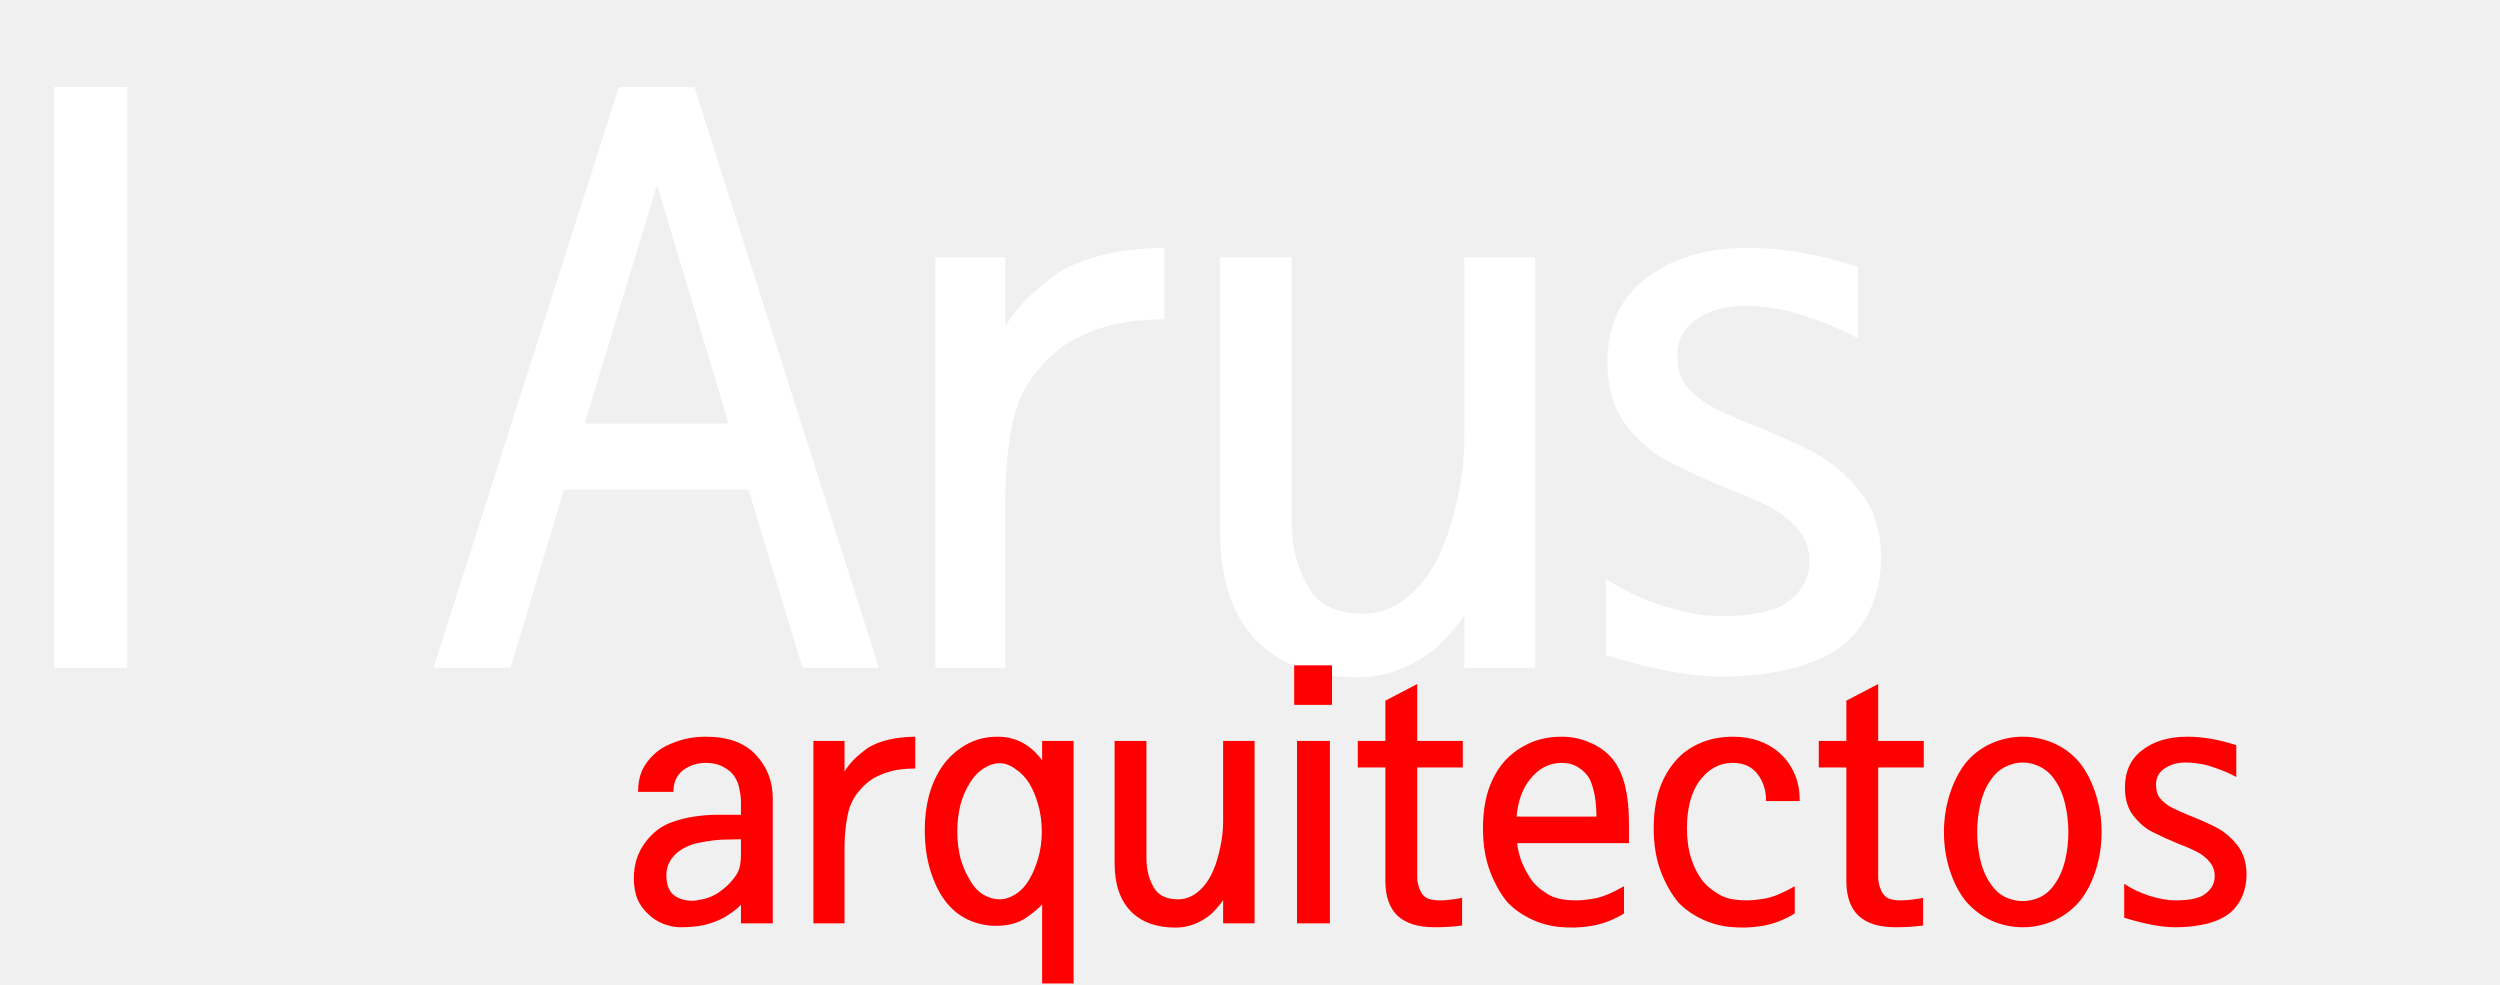
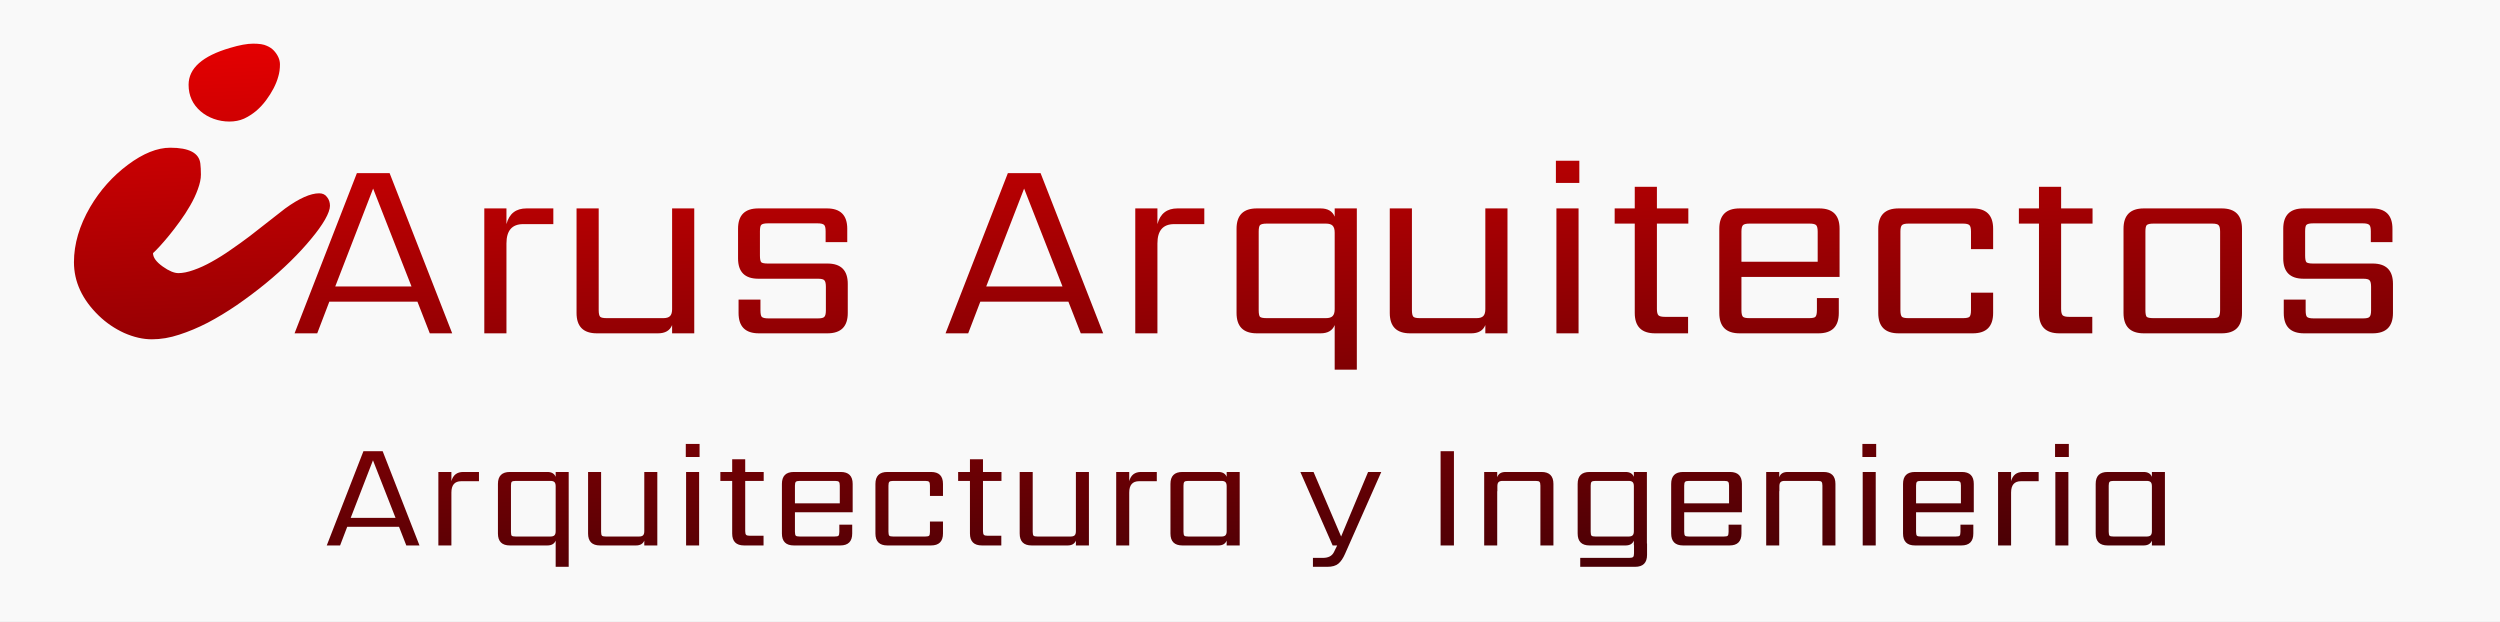
- <svg xmlns="http://www.w3.org/2000/svg" width="442" height="174" viewBox="0 0 442 174" fill="none">
-   <path d="M22.5 118.062H9.562V15.406H22.5V118.062ZM155.391 118.062H141.891L132.328 86.562H99.703L90.281 118.062H76.641L109.406 15.406H122.766L155.391 118.062ZM128.812 74.891L116.156 32.703L103.359 74.891H128.812ZM205.875 56.469C202.312 56.469 199.219 56.797 196.594 57.453C193.969 58.109 191.484 59.094 189.141 60.406C186.891 61.812 184.781 63.781 182.812 66.312C180.938 68.75 179.672 71.609 179.016 74.891C178.172 78.922 177.75 83.281 177.75 87.969V118.062H165.375V45.5H177.75V57.734C179.438 54.641 182.578 51.453 187.172 48.172C191.859 45.359 198.094 43.906 205.875 43.812V56.469ZM215.719 45.5H228.375V92.047C228.375 97.016 229.547 101.234 231.891 104.703C233.766 107.234 236.812 108.5 241.031 108.5C244.781 108.5 248.156 106.766 251.156 103.297C254.156 99.828 256.359 94.625 257.766 87.688C258.141 85.906 258.422 84.219 258.609 82.625C258.797 80.938 258.891 79.156 258.891 77.281V45.5H271.406V118.062H258.891V108.781C257.953 110.281 256.406 112.109 254.25 114.266C249.844 117.922 245.109 119.75 240.047 119.75C232.547 119.75 226.688 117.688 222.469 113.562C217.969 109.156 215.719 102.641 215.719 94.016V45.5ZM332.578 98.656C332.578 101.656 332.016 104.516 330.891 107.234C329.766 109.859 328.219 112.016 326.25 113.703C323.906 115.672 320.766 117.172 316.828 118.203C312.984 119.141 308.766 119.609 304.172 119.609C298.828 119.609 292.078 118.344 283.922 115.812V102.312C286.641 104.188 289.969 105.781 293.906 107.094C297.844 108.312 301.266 108.922 304.172 108.922C309.047 108.922 312.656 108.312 315 107.094C318.281 105.125 319.922 102.547 319.922 99.359C319.922 97.203 319.312 95.375 318.094 93.875C316.969 92.375 315.422 91.062 313.453 89.938C311.391 88.812 308.625 87.594 305.156 86.281C301.781 84.875 298.5 83.375 295.312 81.781C292.594 80.469 290.062 78.359 287.719 75.453C285.375 72.547 284.203 68.75 284.203 64.062C284.203 57.594 286.5 52.625 291.094 49.156C295.688 45.594 301.688 43.812 309.094 43.812C315.188 43.812 321.656 44.938 328.5 47.188V59.844C325.781 58.344 322.688 57.031 319.219 55.906C315.75 54.688 312.094 54.078 308.25 54.078C305.062 54.078 302.297 54.875 299.953 56.469C297.703 57.969 296.578 60.078 296.578 62.797C296.578 64.672 296.906 66.219 297.562 67.438C298.312 68.656 299.625 69.922 301.5 71.234C303.188 72.266 306 73.578 309.938 75.172C313.969 76.766 317.438 78.312 320.344 79.812C323.625 81.5 326.484 83.891 328.922 86.984C331.359 90.078 332.578 93.969 332.578 98.656Z" fill="white" />
-   <path d="M136.625 163.25H131V159.938C130.583 160.479 129.646 161.208 128.188 162.125C127.146 162.708 125.979 163.167 124.688 163.5C123.438 163.792 121.958 163.938 120.25 163.938C119.417 163.938 118.458 163.75 117.375 163.375C116.292 162.958 115.375 162.375 114.625 161.625C113.792 160.875 113.146 159.979 112.688 158.938C112.271 157.854 112.062 156.646 112.062 155.312C112.062 152.896 112.708 150.812 114 149.062C115.292 147.271 116.875 146.042 118.75 145.375C120 144.917 121.312 144.583 122.688 144.375C124.104 144.167 125.312 144.062 126.312 144.062H131V141.438C131 141.021 130.917 140.417 130.75 139.625C130.625 138.792 130.333 138.021 129.875 137.312C129.458 136.646 128.812 136.083 127.938 135.625C127.062 135.125 126.021 134.875 124.812 134.875C123.271 134.875 121.917 135.312 120.75 136.188C119.625 137.062 119.062 138.333 119.062 140H112.812C112.812 138.583 113.042 137.333 113.5 136.25C114 135.167 114.729 134.188 115.688 133.312C116.688 132.396 117.979 131.667 119.562 131.125C121.146 130.542 122.896 130.25 124.812 130.25C128.688 130.25 131.625 131.312 133.625 133.438C135.625 135.562 136.625 138.146 136.625 141.188V163.25ZM131 151.125V148.375C130.375 148.375 129.458 148.396 128.25 148.438C127.083 148.438 125.625 148.604 123.875 148.938C122.375 149.188 121.042 149.75 119.875 150.625C118.5 151.75 117.812 153.104 117.812 154.688C117.812 156.354 118.25 157.542 119.125 158.25C120 158.917 121.083 159.25 122.375 159.25C122.875 159.25 123.583 159.146 124.5 158.938C125.417 158.688 126.229 158.333 126.938 157.875C128.438 156.875 129.604 155.667 130.438 154.25C130.812 153.458 131 152.417 131 151.125ZM161.812 135.875C160.229 135.875 158.854 136.021 157.688 136.312C156.521 136.604 155.417 137.042 154.375 137.625C153.375 138.25 152.438 139.125 151.562 140.25C150.729 141.333 150.167 142.604 149.875 144.062C149.5 145.854 149.312 147.792 149.312 149.875V163.25H143.812V131H149.312V136.438C150.062 135.062 151.458 133.646 153.5 132.188C155.583 130.938 158.354 130.292 161.812 130.25V135.875ZM163.5 146.688C163.5 144.562 163.75 142.542 164.25 140.625C164.792 138.667 165.583 136.938 166.625 135.438C167.708 133.896 169.083 132.646 170.75 131.688C172.417 130.729 174.292 130.25 176.375 130.25C179.583 130.25 182.208 131.646 184.25 134.438V131H189.812V173.875H184.25V159.875C183.792 160.458 182.854 161.25 181.438 162.25C180.021 163.208 178.229 163.688 176.062 163.688C174.354 163.688 172.688 163.312 171.062 162.562C169.438 161.771 168.083 160.625 167 159.125C166 157.792 165.167 156.062 164.5 153.938C163.833 151.812 163.5 149.396 163.5 146.688ZM169.25 147C169.25 148.667 169.438 150.25 169.812 151.75C170.229 153.208 170.792 154.5 171.5 155.625C172.125 156.75 172.917 157.604 173.875 158.188C174.833 158.729 175.792 159 176.75 159C177.667 159 178.583 158.708 179.5 158.125C180.458 157.542 181.271 156.688 181.938 155.562C182.604 154.438 183.146 153.146 183.562 151.688C183.979 150.229 184.188 148.667 184.188 147C184.188 145.333 183.979 143.771 183.562 142.312C183.146 140.812 182.604 139.521 181.938 138.438C181.271 137.396 180.458 136.562 179.5 135.938C178.583 135.271 177.667 134.938 176.75 134.938C175.792 134.938 174.833 135.25 173.875 135.875C172.958 136.458 172.167 137.292 171.5 138.375C170.792 139.458 170.229 140.75 169.812 142.25C169.438 143.75 169.25 145.333 169.25 147ZM197.062 131H202.688V151.688C202.688 153.896 203.208 155.771 204.25 157.312C205.083 158.438 206.438 159 208.312 159C209.979 159 211.479 158.229 212.812 156.688C214.146 155.146 215.125 152.833 215.75 149.75C215.917 148.958 216.042 148.208 216.125 147.5C216.208 146.75 216.25 145.958 216.25 145.125V131H221.812V163.25H216.25V159.125C215.833 159.792 215.146 160.604 214.188 161.562C212.229 163.188 210.125 164 207.875 164C204.542 164 201.938 163.083 200.062 161.25C198.062 159.292 197.062 156.396 197.062 152.562V131ZM235.5 124.625H228.812V117.625H235.5V124.625ZM235.125 163.25H229.312V131H235.125V163.25ZM258.625 135.688H250.562V152.438C250.562 153.396 250.562 154.292 250.562 155.125C250.562 155.917 250.75 156.708 251.125 157.5C251.375 158.083 251.771 158.521 252.312 158.812C252.896 159.062 253.667 159.188 254.625 159.188C255.583 159.188 256.875 159.042 258.5 158.75V163.625C257.083 163.833 255.458 163.938 253.625 163.938C250.708 163.938 248.521 163.25 247.062 161.875C245.646 160.5 244.938 158.479 244.938 155.812V135.688H240.062V131H244.938V123.875L250.562 120.938V131H258.625V135.688ZM268.125 144.375H282.25C282.25 141.667 281.854 139.458 281.062 137.75C280.604 136.917 279.938 136.229 279.062 135.688C278.229 135.146 277.25 134.875 276.125 134.875C273.875 134.875 271.979 135.875 270.438 137.875C269.146 139.5 268.375 141.667 268.125 144.375ZM268.25 149.062V149.25C268.375 150.208 268.604 151.167 268.938 152.125C269.354 153.208 269.917 154.292 270.625 155.375C271.333 156.417 272.333 157.312 273.625 158.062C274.042 158.354 274.688 158.625 275.562 158.875C276.479 159.083 277.542 159.188 278.75 159.188C279.625 159.188 280.75 159.062 282.125 158.812C283.5 158.521 285.167 157.812 287.125 156.688V161.5C285.292 162.625 283.396 163.354 281.438 163.688C279.521 164.021 277.583 164.083 275.625 163.875C273.917 163.708 272.229 163.229 270.562 162.438C268.896 161.604 267.542 160.625 266.5 159.5C265.292 158.042 264.271 156.229 263.438 154.062C262.604 151.854 262.188 149.312 262.188 146.438C262.188 144.062 262.479 141.896 263.062 139.938C263.688 137.979 264.583 136.292 265.75 134.875C266.917 133.5 268.354 132.396 270.062 131.562C271.812 130.688 273.833 130.25 276.125 130.25C278 130.25 279.771 130.646 281.438 131.438C283.146 132.229 284.458 133.271 285.375 134.562C287.125 136.938 288 140.583 288 145.5V149.062H268.25ZM318.188 141.625H312.25C312.25 139.792 311.75 138.208 310.75 136.875C309.75 135.542 308.271 134.875 306.312 134.875C304.062 134.875 302.146 135.896 300.562 137.938C299.021 139.979 298.25 142.833 298.25 146.5C298.25 147.375 298.312 148.292 298.438 149.25C298.562 150.208 298.792 151.167 299.125 152.125C299.5 153.25 300.042 154.333 300.75 155.375C301.5 156.417 302.521 157.312 303.812 158.062C304.229 158.354 304.875 158.625 305.75 158.875C306.667 159.083 307.729 159.188 308.938 159.188C309.812 159.188 310.938 159.062 312.312 158.812C313.688 158.521 315.354 157.812 317.312 156.688V161.5C315.479 162.625 313.583 163.354 311.625 163.688C309.708 164.021 307.771 164.083 305.812 163.875C304.104 163.708 302.417 163.229 300.75 162.438C299.083 161.604 297.729 160.625 296.688 159.5C295.479 158.042 294.458 156.229 293.625 154.062C292.792 151.854 292.375 149.312 292.375 146.438C292.375 144.062 292.667 141.896 293.25 139.938C293.875 137.979 294.771 136.292 295.938 134.875C297.104 133.417 298.562 132.292 300.312 131.5C302.104 130.667 304.146 130.25 306.438 130.25C308.104 130.25 309.625 130.5 311 131C312.417 131.5 313.646 132.229 314.688 133.188C315.729 134.104 316.562 135.25 317.188 136.625C317.854 137.958 318.188 139.625 318.188 141.625ZM340.125 135.688H332.062V152.438C332.062 153.396 332.062 154.292 332.062 155.125C332.062 155.917 332.25 156.708 332.625 157.5C332.875 158.083 333.271 158.521 333.812 158.812C334.396 159.062 335.167 159.188 336.125 159.188C337.083 159.188 338.375 159.042 340 158.75V163.625C338.583 163.833 336.958 163.938 335.125 163.938C332.208 163.938 330.021 163.25 328.562 161.875C327.146 160.5 326.438 158.479 326.438 155.812V135.688H321.562V131H326.438V123.875L332.062 120.938V131H340.125V135.688ZM365.688 147.125C365.688 145.458 365.5 143.812 365.125 142.188C364.75 140.562 364.188 139.208 363.438 138.125C362.729 137 361.854 136.167 360.812 135.625C359.771 135.083 358.708 134.812 357.625 134.812C356.542 134.812 355.479 135.083 354.438 135.625C353.396 136.167 352.521 137 351.812 138.125C351.062 139.208 350.5 140.562 350.125 142.188C349.75 143.812 349.562 145.458 349.562 147.125C349.562 148.792 349.75 150.438 350.125 152.062C350.5 153.646 351.062 154.979 351.812 156.062C352.521 157.188 353.396 158.021 354.438 158.562C355.479 159.062 356.542 159.312 357.625 159.312C358.708 159.312 359.771 159.062 360.812 158.562C361.854 158.021 362.729 157.188 363.438 156.062C364.188 154.979 364.75 153.646 365.125 152.062C365.5 150.438 365.688 148.792 365.688 147.125ZM371.562 147.125C371.562 149.417 371.229 151.625 370.562 153.75C369.896 155.875 368.979 157.688 367.812 159.188C366.521 160.729 364.979 161.917 363.188 162.75C361.396 163.542 359.542 163.938 357.625 163.938C355.708 163.938 353.854 163.542 352.062 162.75C350.271 161.917 348.729 160.729 347.438 159.188C346.271 157.688 345.354 155.875 344.688 153.75C344.021 151.625 343.688 149.417 343.688 147.125C343.688 144.833 344.021 142.625 344.688 140.5C345.354 138.375 346.271 136.542 347.438 135C348.729 133.417 350.271 132.229 352.062 131.438C353.854 130.646 355.708 130.25 357.625 130.25C359.542 130.25 361.396 130.646 363.188 131.438C364.979 132.229 366.521 133.417 367.812 135C368.979 136.542 369.896 138.375 370.562 140.5C371.229 142.625 371.562 144.833 371.562 147.125ZM397.188 154.625C397.188 155.958 396.938 157.229 396.438 158.438C395.938 159.604 395.25 160.562 394.375 161.312C393.333 162.188 391.938 162.854 390.188 163.312C388.479 163.729 386.604 163.938 384.562 163.938C382.188 163.938 379.188 163.375 375.562 162.25V156.25C376.771 157.083 378.25 157.792 380 158.375C381.75 158.917 383.271 159.188 384.562 159.188C386.729 159.188 388.333 158.917 389.375 158.375C390.833 157.5 391.562 156.354 391.562 154.938C391.562 153.979 391.292 153.167 390.75 152.5C390.25 151.833 389.562 151.25 388.688 150.75C387.771 150.25 386.542 149.708 385 149.125C383.5 148.5 382.042 147.833 380.625 147.125C379.417 146.542 378.292 145.604 377.25 144.312C376.208 143.021 375.688 141.333 375.688 139.25C375.688 136.375 376.708 134.167 378.75 132.625C380.792 131.042 383.458 130.25 386.75 130.25C389.458 130.25 392.333 130.75 395.375 131.75V137.375C394.167 136.708 392.792 136.125 391.25 135.625C389.708 135.083 388.083 134.812 386.375 134.812C384.958 134.812 383.729 135.167 382.688 135.875C381.688 136.542 381.188 137.479 381.188 138.688C381.188 139.521 381.333 140.208 381.625 140.75C381.958 141.292 382.542 141.854 383.375 142.438C384.125 142.896 385.375 143.479 387.125 144.188C388.917 144.896 390.458 145.583 391.75 146.25C393.208 147 394.479 148.062 395.562 149.438C396.646 150.812 397.188 152.542 397.188 154.625Z" fill="#FF0000" />
+ <svg xmlns="http://www.w3.org/2000/svg" width="165" height="41" viewBox="0 0 165 41" fill="none">
+   <g clip-path="url(#clip0)">
+     <rect width="165" height="41" fill="white" fill-opacity="0.62" />
+     <path d="M16.903 7.324C16.658 7.527 16.391 7.697 16.104 7.832C15.816 7.959 15.494 8.022 15.139 8.022C14.783 8.022 14.44 7.963 14.11 7.845C13.78 7.726 13.492 7.561 13.247 7.35C12.714 6.893 12.447 6.309 12.447 5.598C12.447 4.506 13.361 3.693 15.19 3.16C15.807 2.974 16.315 2.881 16.713 2.881C17.111 2.881 17.407 2.927 17.602 3.021C17.805 3.105 17.97 3.219 18.097 3.363C18.351 3.651 18.477 3.947 18.477 4.252C18.477 4.548 18.439 4.819 18.363 5.064C18.296 5.31 18.194 5.564 18.059 5.826C17.923 6.089 17.758 6.351 17.564 6.613C17.369 6.876 17.149 7.113 16.903 7.324ZM13.704 21.302C13.061 21.632 12.435 21.894 11.825 22.089C11.216 22.292 10.615 22.394 10.023 22.394C9.438 22.394 8.829 22.254 8.194 21.975C7.568 21.687 7.009 21.306 6.519 20.832C5.427 19.774 4.881 18.598 4.881 17.303C4.881 16.109 5.236 14.899 5.947 13.672C6.599 12.563 7.428 11.632 8.436 10.879C9.443 10.126 10.378 9.749 11.241 9.749C12.477 9.749 13.137 10.096 13.222 10.79C13.247 11.002 13.26 11.247 13.26 11.526C13.26 11.806 13.192 12.127 13.057 12.491C12.93 12.847 12.76 13.206 12.549 13.57C12.346 13.926 12.117 14.277 11.863 14.624C11.618 14.963 11.381 15.271 11.152 15.551C10.712 16.084 10.361 16.469 10.099 16.706C10.099 16.994 10.315 17.29 10.746 17.595C11.152 17.883 11.495 18.026 11.774 18.026C12.062 18.026 12.396 17.959 12.777 17.823C13.167 17.688 13.565 17.506 13.971 17.277C14.385 17.049 14.804 16.787 15.227 16.49C15.659 16.194 16.082 15.889 16.497 15.576L18.82 13.761C19.743 13.092 20.492 12.758 21.067 12.758C21.296 12.758 21.469 12.842 21.588 13.012C21.715 13.172 21.778 13.363 21.778 13.583C21.778 13.803 21.668 14.108 21.448 14.497C21.228 14.878 20.924 15.301 20.534 15.767C20.153 16.232 19.705 16.719 19.189 17.227C18.672 17.734 18.114 18.234 17.513 18.725C16.912 19.215 16.285 19.685 15.634 20.134C14.991 20.574 14.347 20.963 13.704 21.302ZM22.127 18.906H27.159L24.626 12.446L22.127 18.906ZM28.366 22L27.55 19.909H21.736L20.937 22H19.441L23.555 11.426H25.714L29.845 22H28.366ZM34.752 13.755H36.52V14.792H34.531C33.794 14.792 33.426 15.217 33.426 16.067V22H31.964V13.755H33.426V14.792C33.607 14.101 34.049 13.755 34.752 13.755ZM44.359 13.755H45.821V22H44.359V21.456C44.212 21.819 43.9 22 43.424 22H39.395C38.5 22 38.052 21.552 38.052 20.657V13.755H39.514V20.47C39.514 20.697 39.548 20.844 39.616 20.912C39.684 20.969 39.826 20.997 40.041 20.997H43.781C43.985 20.997 44.133 20.952 44.223 20.861C44.314 20.77 44.359 20.617 44.359 20.402V13.755ZM54.508 20.487V18.923C54.508 18.708 54.474 18.566 54.406 18.498C54.349 18.43 54.207 18.396 53.981 18.396H50.054C49.158 18.396 48.711 17.948 48.711 17.053V15.098C48.711 14.203 49.158 13.755 50.054 13.755H54.576C55.471 13.755 55.919 14.203 55.919 15.098V15.982H54.491V15.268C54.491 15.041 54.457 14.9 54.389 14.843C54.321 14.775 54.179 14.741 53.964 14.741H50.683C50.456 14.741 50.309 14.775 50.241 14.843C50.184 14.9 50.156 15.041 50.156 15.268V16.866C50.156 17.093 50.184 17.24 50.241 17.308C50.309 17.365 50.456 17.393 50.683 17.393H54.61C55.505 17.393 55.953 17.841 55.953 18.736V20.657C55.953 21.552 55.505 22 54.61 22H50.088C49.192 22 48.745 21.552 48.745 20.657V19.773H50.19V20.487C50.19 20.702 50.218 20.844 50.275 20.912C50.343 20.98 50.49 21.014 50.717 21.014H53.981C54.207 21.014 54.349 20.98 54.406 20.912C54.474 20.844 54.508 20.702 54.508 20.487ZM65.091 18.906H70.124L67.591 12.446L65.091 18.906ZM71.331 22L70.514 19.909H64.701L63.901 22H62.406L66.519 11.426H68.678L72.809 22H71.331ZM77.716 13.755H79.484V14.792H77.495C76.759 14.792 76.39 15.217 76.39 16.067V22H74.928V13.755H76.39V14.792C76.572 14.101 77.014 13.755 77.716 13.755ZM83.601 20.997H87.511C87.715 20.997 87.863 20.952 87.953 20.861C88.044 20.77 88.089 20.617 88.089 20.402V15.353C88.089 15.138 88.044 14.985 87.953 14.894C87.863 14.803 87.715 14.758 87.511 14.758H83.601C83.375 14.758 83.227 14.792 83.159 14.86C83.103 14.928 83.074 15.07 83.074 15.285V20.47C83.074 20.697 83.103 20.844 83.159 20.912C83.227 20.969 83.375 20.997 83.601 20.997ZM88.089 13.755H89.551V24.397H88.089V21.456C87.942 21.819 87.63 22 87.154 22H82.955C82.06 22 81.612 21.552 81.612 20.657V15.098C81.612 14.203 82.06 13.755 82.955 13.755H87.154C87.63 13.755 87.942 13.936 88.089 14.299V13.755ZM98.032 13.755H99.494V22H98.032V21.456C97.885 21.819 97.573 22 97.097 22H93.068C92.173 22 91.725 21.552 91.725 20.657V13.755H93.187V20.47C93.187 20.697 93.221 20.844 93.289 20.912C93.357 20.969 93.499 20.997 93.714 20.997H97.454C97.658 20.997 97.806 20.952 97.896 20.861C97.987 20.77 98.032 20.617 98.032 20.402V13.755ZM104.185 22H102.723V13.755H104.185V22ZM102.689 12.072V10.61H104.236V12.072H102.689ZM111.43 14.758H109.356V20.385C109.356 20.6 109.39 20.742 109.458 20.81C109.526 20.878 109.667 20.912 109.883 20.912H111.413V22H109.237C108.341 22 107.894 21.552 107.894 20.657V14.758H106.568V13.755H107.894V12.327H109.356V13.755H111.43V14.758ZM114.935 17.274H119.967V15.285C119.967 15.07 119.933 14.928 119.865 14.86C119.797 14.792 119.656 14.758 119.44 14.758H115.462C115.247 14.758 115.105 14.792 115.037 14.86C114.969 14.928 114.935 15.07 114.935 15.285V17.274ZM114.816 13.755H120.069C120.965 13.755 121.412 14.203 121.412 15.098V18.277H114.935V20.47C114.935 20.697 114.969 20.844 115.037 20.912C115.105 20.969 115.247 20.997 115.462 20.997H119.389C119.616 20.997 119.758 20.969 119.814 20.912C119.882 20.844 119.916 20.697 119.916 20.47V19.671H121.361V20.657C121.361 21.552 120.914 22 120.018 22H114.816C113.921 22 113.473 21.552 113.473 20.657V15.098C113.473 14.203 113.921 13.755 114.816 13.755ZM131.547 16.441H130.085V15.285C130.085 15.07 130.051 14.928 129.983 14.86C129.915 14.792 129.774 14.758 129.558 14.758H125.954C125.739 14.758 125.597 14.792 125.529 14.86C125.461 14.928 125.427 15.07 125.427 15.285V20.47C125.427 20.697 125.461 20.844 125.529 20.912C125.597 20.969 125.739 20.997 125.954 20.997H129.558C129.774 20.997 129.915 20.969 129.983 20.912C130.051 20.844 130.085 20.697 130.085 20.47V19.314H131.547V20.657C131.547 21.552 131.1 22 130.204 22H125.308C124.413 22 123.965 21.552 123.965 20.657V15.098C123.965 14.203 124.413 13.755 125.308 13.755H130.204C131.1 13.755 131.547 14.203 131.547 15.098V16.441ZM138.108 14.758H136.034V20.385C136.034 20.6 136.068 20.742 136.136 20.81C136.204 20.878 136.346 20.912 136.561 20.912H138.091V22H135.915C135.02 22 134.572 21.552 134.572 20.657V14.758H133.246V13.755H134.572V12.327H136.034V13.755H138.108V14.758ZM146.527 20.47V15.285C146.527 15.07 146.493 14.928 146.425 14.86C146.368 14.792 146.227 14.758 146 14.758H142.124C141.897 14.758 141.75 14.792 141.682 14.86C141.625 14.928 141.597 15.07 141.597 15.285V20.47C141.597 20.697 141.625 20.844 141.682 20.912C141.75 20.969 141.897 20.997 142.124 20.997H146C146.227 20.997 146.368 20.969 146.425 20.912C146.493 20.844 146.527 20.697 146.527 20.47ZM141.495 13.755H146.629C147.524 13.755 147.972 14.203 147.972 15.098V20.657C147.972 21.552 147.524 22 146.629 22H141.495C140.6 22 140.152 21.552 140.152 20.657V15.098C140.152 14.203 140.6 13.755 141.495 13.755ZM156.491 20.487V18.923C156.491 18.708 156.457 18.566 156.389 18.498C156.332 18.43 156.191 18.396 155.964 18.396H152.037C151.142 18.396 150.694 17.948 150.694 17.053V15.098C150.694 14.203 151.142 13.755 152.037 13.755H156.559C157.454 13.755 157.902 14.203 157.902 15.098V15.982H156.474V15.268C156.474 15.041 156.44 14.9 156.372 14.843C156.304 14.775 156.162 14.741 155.947 14.741H152.666C152.439 14.741 152.292 14.775 152.224 14.843C152.167 14.9 152.139 15.041 152.139 15.268V16.866C152.139 17.093 152.167 17.24 152.224 17.308C152.292 17.365 152.439 17.393 152.666 17.393H156.593C157.488 17.393 157.936 17.841 157.936 18.736V20.657C157.936 21.552 157.488 22 156.593 22H152.071C151.176 22 150.728 21.552 150.728 20.657V19.773H152.173V20.487C152.173 20.702 152.201 20.844 152.258 20.912C152.326 20.98 152.473 21.014 152.7 21.014H155.964C156.191 21.014 156.332 20.98 156.389 20.912C156.457 20.844 156.491 20.702 156.491 20.487ZM23.146 34.18H26.106L24.616 30.38L23.146 34.18ZM26.816 36L26.336 34.77H22.916L22.446 36H21.566L23.986 29.78H25.256L27.686 36H26.816ZM30.572 31.15H31.612V31.76H30.442C30.009 31.76 29.792 32.01 29.792 32.51V36H28.932V31.15H29.792V31.76C29.899 31.353 30.159 31.15 30.572 31.15ZM34.034 35.41H36.334C36.454 35.41 36.541 35.383 36.594 35.33C36.647 35.277 36.674 35.187 36.674 35.06V32.09C36.674 31.963 36.647 31.873 36.594 31.82C36.541 31.767 36.454 31.74 36.334 31.74H34.034C33.901 31.74 33.814 31.76 33.774 31.8C33.74 31.84 33.724 31.923 33.724 32.05V35.1C33.724 35.233 33.74 35.32 33.774 35.36C33.814 35.393 33.901 35.41 34.034 35.41ZM36.674 31.15H37.534V37.41H36.674V35.68C36.587 35.893 36.404 36 36.124 36H33.654C33.127 36 32.864 35.737 32.864 35.21V31.94C32.864 31.413 33.127 31.15 33.654 31.15H36.124C36.404 31.15 36.587 31.257 36.674 31.47V31.15ZM42.523 31.15H43.383V36H42.523V35.68C42.436 35.893 42.253 36 41.973 36H39.603C39.076 36 38.813 35.737 38.813 35.21V31.15H39.673V35.1C39.673 35.233 39.693 35.32 39.733 35.36C39.773 35.393 39.856 35.41 39.983 35.41H42.183C42.303 35.41 42.389 35.383 42.443 35.33C42.496 35.277 42.523 35.187 42.523 35.06V31.15ZM46.142 36H45.282V31.15H46.142V36ZM45.262 30.16V29.3H46.172V30.16H45.262ZM50.404 31.74H49.184V35.05C49.184 35.177 49.204 35.26 49.244 35.3C49.284 35.34 49.367 35.36 49.494 35.36H50.394V36H49.114C48.587 36 48.324 35.737 48.324 35.21V31.74H47.544V31.15H48.324V30.31H49.184V31.15H50.404V31.74ZM52.466 33.22H55.426V32.05C55.426 31.923 55.406 31.84 55.366 31.8C55.326 31.76 55.242 31.74 55.116 31.74H52.776C52.649 31.74 52.566 31.76 52.526 31.8C52.486 31.84 52.466 31.923 52.466 32.05V33.22ZM52.396 31.15H55.486C56.012 31.15 56.276 31.413 56.276 31.94V33.81H52.466V35.1C52.466 35.233 52.486 35.32 52.526 35.36C52.566 35.393 52.649 35.41 52.776 35.41H55.086C55.219 35.41 55.302 35.393 55.336 35.36C55.376 35.32 55.396 35.233 55.396 35.1V34.63H56.246V35.21C56.246 35.737 55.982 36 55.456 36H52.396C51.869 36 51.606 35.737 51.606 35.21V31.94C51.606 31.413 51.869 31.15 52.396 31.15ZM62.237 32.73H61.377V32.05C61.377 31.923 61.358 31.84 61.318 31.8C61.278 31.76 61.194 31.74 61.068 31.74H58.947C58.821 31.74 58.737 31.76 58.697 31.8C58.657 31.84 58.638 31.923 58.638 32.05V35.1C58.638 35.233 58.657 35.32 58.697 35.36C58.737 35.393 58.821 35.41 58.947 35.41H61.068C61.194 35.41 61.278 35.393 61.318 35.36C61.358 35.32 61.377 35.233 61.377 35.1V34.42H62.237V35.21C62.237 35.737 61.974 36 61.447 36H58.568C58.041 36 57.778 35.737 57.778 35.21V31.94C57.778 31.413 58.041 31.15 58.568 31.15H61.447C61.974 31.15 62.237 31.413 62.237 31.94V32.73ZM66.097 31.74H64.877V35.05C64.877 35.177 64.897 35.26 64.937 35.3C64.977 35.34 65.06 35.36 65.187 35.36H66.087V36H64.807C64.28 36 64.017 35.737 64.017 35.21V31.74H63.237V31.15H64.017V30.31H64.877V31.15H66.097V31.74ZM71.009 31.15H71.869V36H71.009V35.68C70.922 35.893 70.739 36 70.459 36H68.089C67.562 36 67.299 35.737 67.299 35.21V31.15H68.159V35.1C68.159 35.233 68.179 35.32 68.219 35.36C68.259 35.393 68.342 35.41 68.469 35.41H70.669C70.789 35.41 70.876 35.383 70.929 35.33C70.982 35.277 71.009 35.187 71.009 35.06V31.15ZM75.309 31.15H76.349V31.76H75.179C74.745 31.76 74.529 32.01 74.529 32.51V36H73.669V31.15H74.529V31.76C74.635 31.353 74.895 31.15 75.309 31.15ZM78.42 35.41H80.62C80.74 35.41 80.827 35.383 80.88 35.33C80.933 35.277 80.96 35.187 80.96 35.06V32.09C80.96 31.963 80.933 31.873 80.88 31.82C80.827 31.767 80.74 31.74 80.62 31.74H78.42C78.293 31.74 78.21 31.76 78.17 31.8C78.13 31.84 78.11 31.923 78.11 32.05V35.1C78.11 35.233 78.13 35.32 78.17 35.36C78.21 35.393 78.293 35.41 78.42 35.41ZM80.96 31.15H81.82V36H80.96V35.68C80.874 35.893 80.69 36 80.41 36H78.04C77.513 36 77.25 35.737 77.25 35.21V31.94C77.25 31.413 77.513 31.15 78.04 31.15H80.41C80.69 31.15 80.874 31.257 80.96 31.47V31.15ZM87.604 37.41H86.654V36.82H87.314C87.667 36.82 87.907 36.697 88.034 36.45L88.254 36H87.954L85.824 31.15H86.694L88.514 35.41L90.294 31.15H91.164L88.774 36.55C88.647 36.843 88.501 37.06 88.334 37.2C88.167 37.34 87.924 37.41 87.604 37.41ZM95.079 29.78H95.96V36H95.079V29.78ZM99.376 31.15H101.736C102.262 31.15 102.526 31.413 102.526 31.94V36H101.666V32.05C101.666 31.923 101.646 31.84 101.606 31.8C101.572 31.76 101.489 31.74 101.356 31.74H99.166C99.046 31.74 98.959 31.767 98.906 31.82C98.852 31.873 98.826 31.963 98.826 32.09V32.42H98.816V36H97.956V31.15H98.816V31.5C98.889 31.267 99.076 31.15 99.376 31.15ZM105.295 35.41H107.495C107.615 35.41 107.702 35.383 107.755 35.33C107.809 35.277 107.835 35.187 107.835 35.06V32.09C107.835 31.963 107.809 31.873 107.755 31.82C107.702 31.767 107.615 31.74 107.495 31.74H105.295C105.169 31.74 105.085 31.76 105.045 31.8C105.005 31.84 104.985 31.923 104.985 32.05V35.1C104.985 35.233 105.005 35.32 105.045 35.36C105.085 35.393 105.169 35.41 105.295 35.41ZM108.695 35.87H108.705V36.62C108.705 37.147 108.442 37.41 107.915 37.41H104.295V36.82H107.535C107.662 36.82 107.745 36.8 107.785 36.76C107.825 36.72 107.845 36.637 107.845 36.51V35.98H107.835V35.68C107.749 35.893 107.565 36 107.285 36H104.915C104.389 36 104.125 35.737 104.125 35.21V31.94C104.125 31.413 104.389 31.15 104.915 31.15H107.285C107.565 31.15 107.749 31.257 107.835 31.47V31.15H108.695V35.87ZM111.157 33.22H114.117V32.05C114.117 31.923 114.097 31.84 114.057 31.8C114.017 31.76 113.934 31.74 113.807 31.74H111.467C111.34 31.74 111.257 31.76 111.217 31.8C111.177 31.84 111.157 31.923 111.157 32.05V33.22ZM111.087 31.15H114.177C114.704 31.15 114.967 31.413 114.967 31.94V33.81H111.157V35.1C111.157 35.233 111.177 35.32 111.217 35.36C111.257 35.393 111.34 35.41 111.467 35.41H113.777C113.91 35.41 113.994 35.393 114.027 35.36C114.067 35.32 114.087 35.233 114.087 35.1V34.63H114.937V35.21C114.937 35.737 114.674 36 114.147 36H111.087C110.56 36 110.297 35.737 110.297 35.21V31.94C110.297 31.413 110.56 31.15 111.087 31.15ZM117.989 31.15H120.349C120.876 31.15 121.139 31.413 121.139 31.94V36H120.279V32.05C120.279 31.923 120.259 31.84 120.219 31.8C120.186 31.76 120.102 31.74 119.969 31.74H117.779C117.659 31.74 117.572 31.767 117.519 31.82C117.466 31.873 117.439 31.963 117.439 32.09V32.42H117.429V36H116.569V31.15H117.429V31.5C117.502 31.267 117.689 31.15 117.989 31.15ZM123.798 36H122.938V31.15H123.798V36ZM122.918 30.16V29.3H123.828V30.16H122.918ZM126.46 33.22H129.42V32.05C129.42 31.923 129.4 31.84 129.36 31.8C129.32 31.76 129.236 31.74 129.11 31.74H126.77C126.643 31.74 126.56 31.76 126.52 31.8C126.48 31.84 126.46 31.923 126.46 32.05V33.22ZM126.39 31.15H129.48C130.006 31.15 130.27 31.413 130.27 31.94V33.81H126.46V35.1C126.46 35.233 126.48 35.32 126.52 35.36C126.56 35.393 126.643 35.41 126.77 35.41H129.08C129.213 35.41 129.296 35.393 129.33 35.36C129.37 35.32 129.39 35.233 129.39 35.1V34.63H130.24V35.21C130.24 35.737 129.976 36 129.45 36H126.39C125.863 36 125.6 35.737 125.6 35.21V31.94C125.6 31.413 125.863 31.15 126.39 31.15ZM133.512 31.15H134.552V31.76H133.382C132.948 31.76 132.732 32.01 132.732 32.51V36H131.872V31.15H132.732V31.76C132.838 31.353 133.098 31.15 133.512 31.15ZM136.513 36H135.653V31.15H136.513V36ZM135.633 30.16V29.3H136.543V30.16H135.633ZM139.485 35.41H141.685C141.805 35.41 141.891 35.383 141.945 35.33C141.998 35.277 142.025 35.187 142.025 35.06V32.09C142.025 31.963 141.998 31.873 141.945 31.82C141.891 31.767 141.805 31.74 141.685 31.74H139.485C139.358 31.74 139.275 31.76 139.235 31.8C139.195 31.84 139.175 31.923 139.175 32.05V35.1C139.175 35.233 139.195 35.32 139.235 35.36C139.275 35.393 139.358 35.41 139.485 35.41ZM142.025 31.15H142.885V36H142.025V35.68C141.938 35.893 141.755 36 141.475 36H139.105C138.578 36 138.315 35.737 138.315 35.21V31.94C138.315 31.413 138.578 31.15 139.105 31.15H141.475C141.755 31.15 141.938 31.257 142.025 31.47V31.15Z" fill="url(#paint0_linear)" />
+   </g>
+   <defs>
+     <linearGradient id="paint0_linear" x1="97" y1="55.964" x2="93.981" y2="-7.666" gradientUnits="userSpaceOnUse">
+       <stop stop-color="#020007" />
+       <stop offset="1" stop-color="#FF0000" />
+     </linearGradient>
+     <clipPath id="clip0">
+       <rect width="165" height="41" fill="white" />
+     </clipPath>
+   </defs>
</svg>
